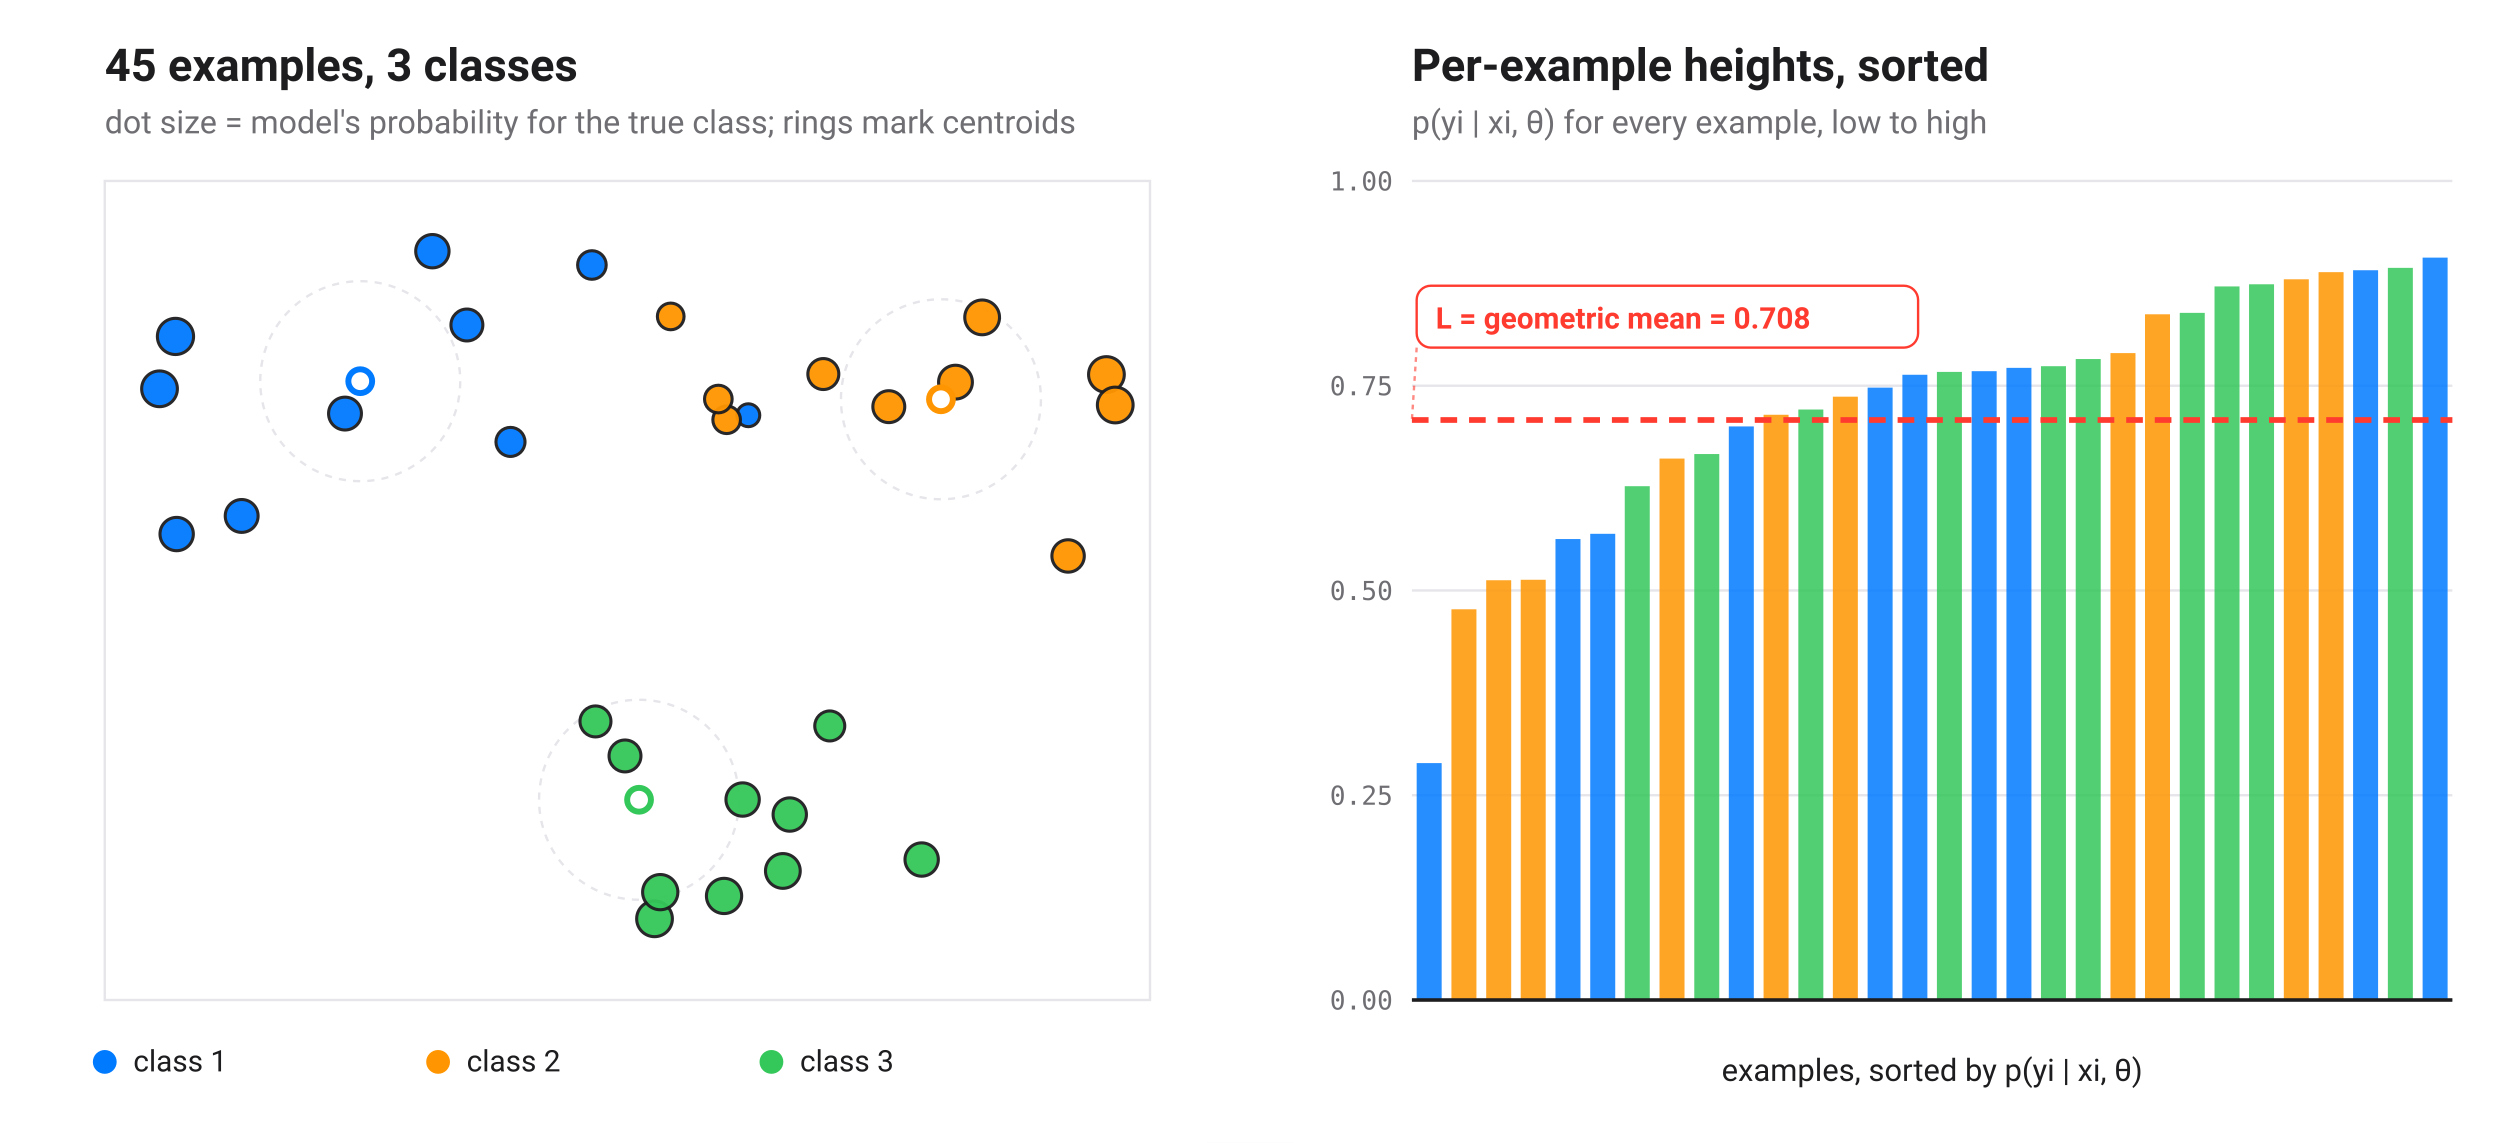
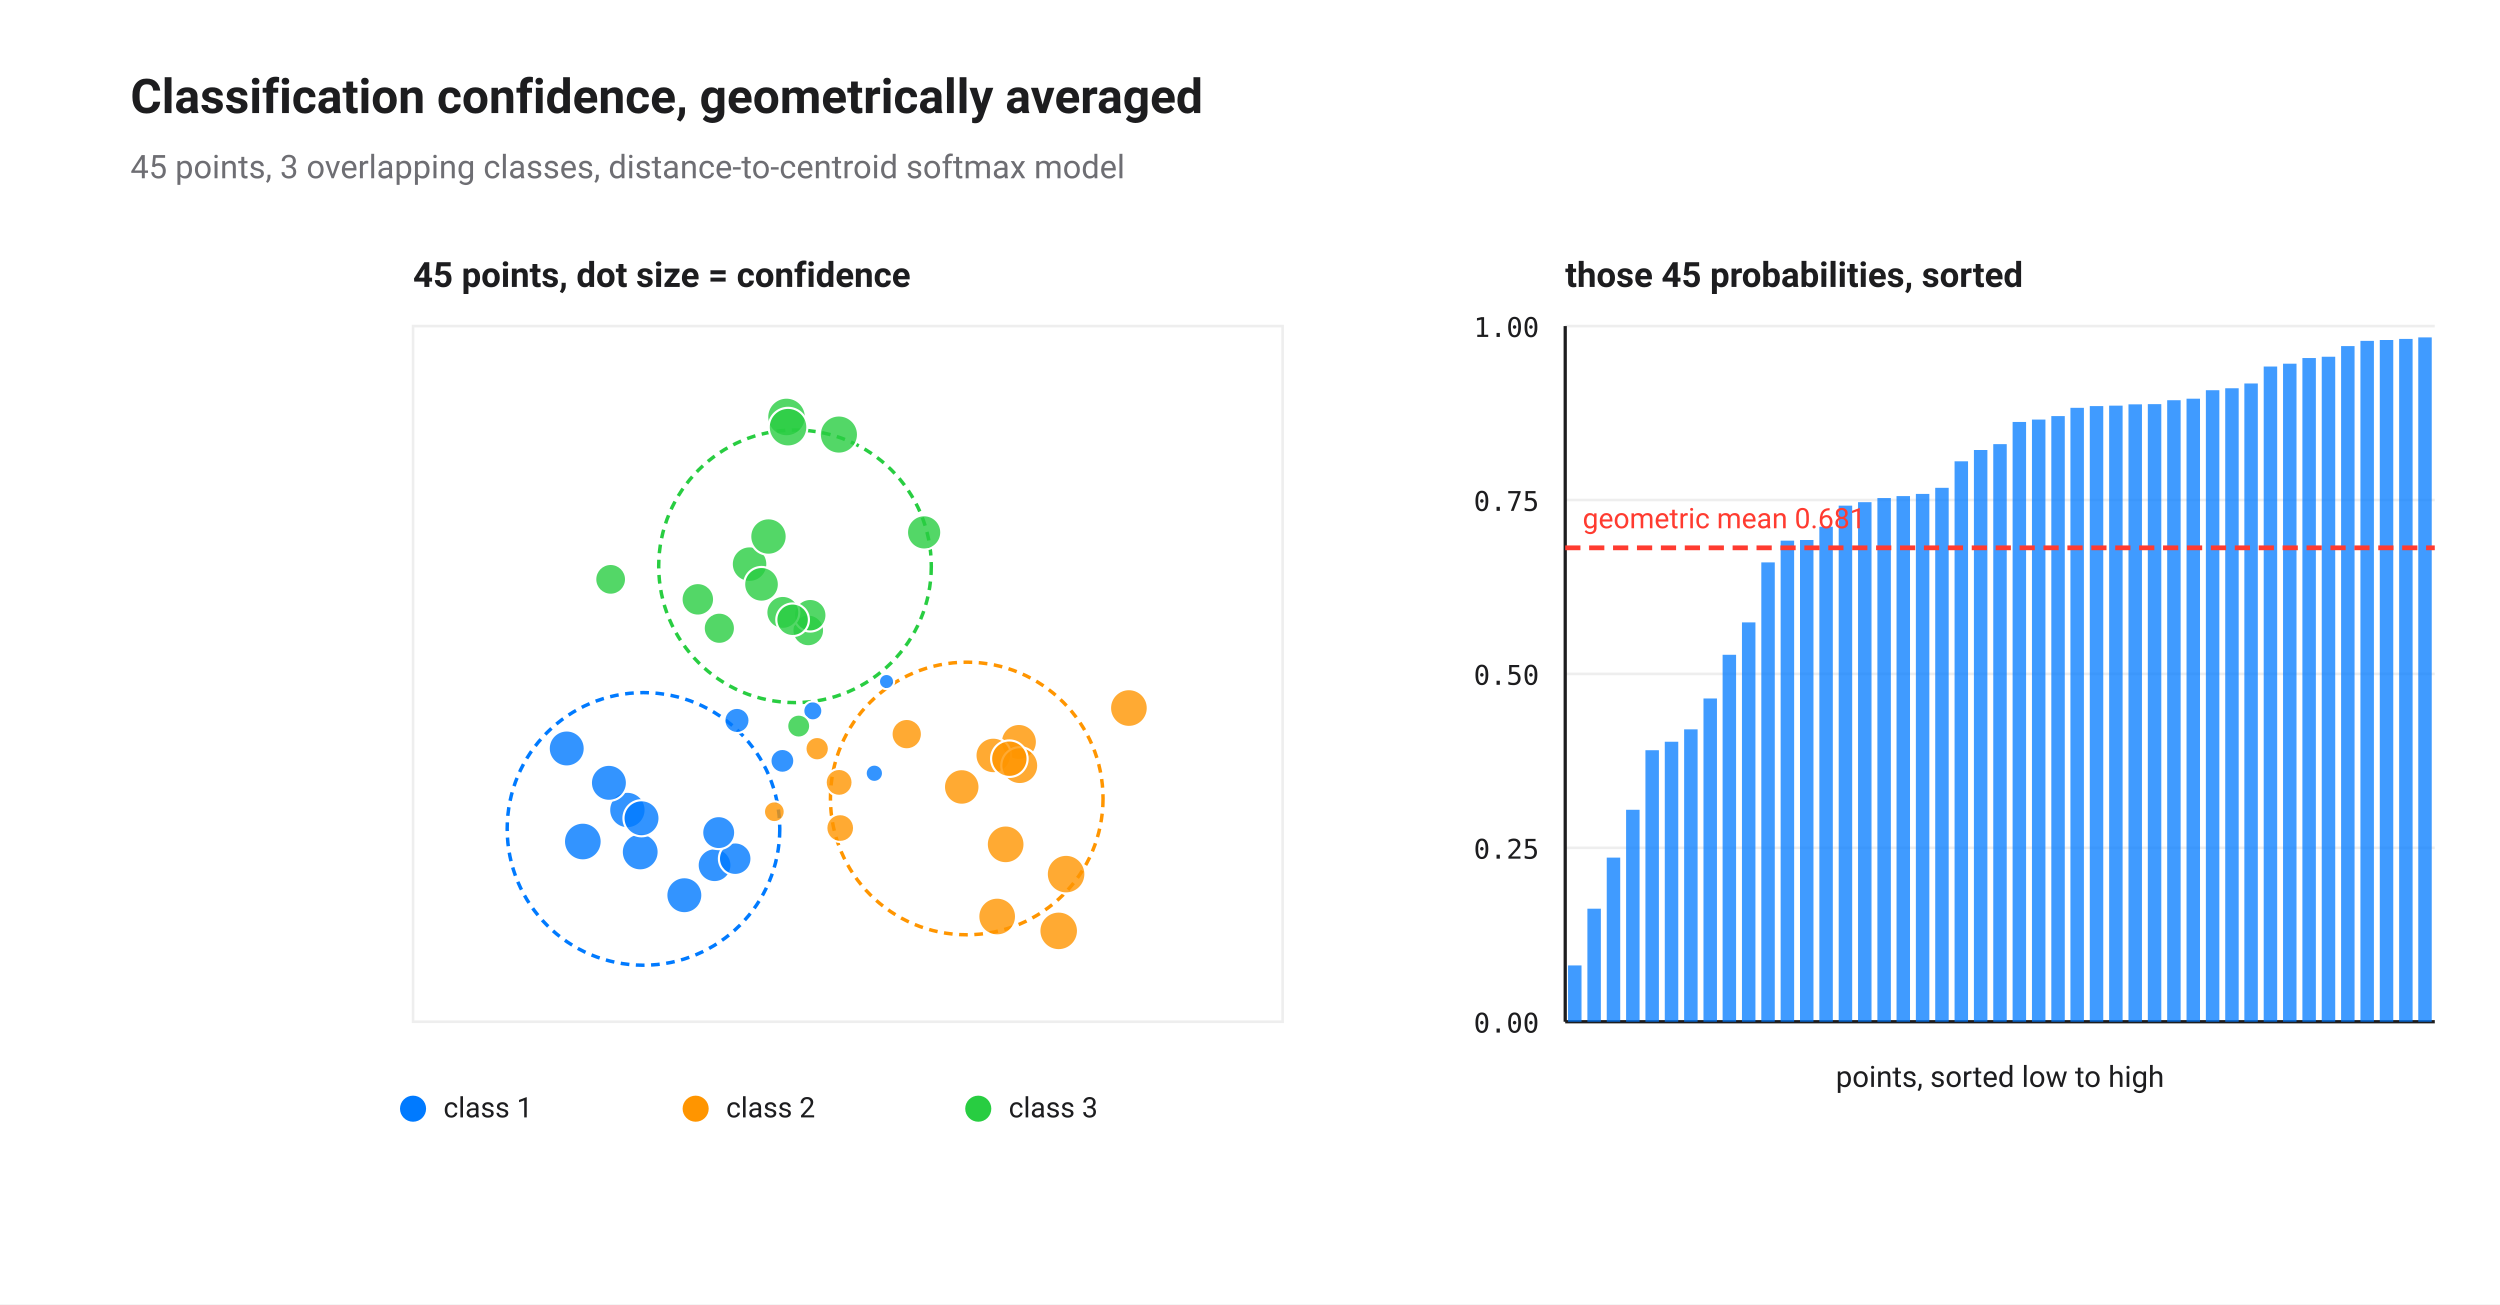
- <svg xmlns="http://www.w3.org/2000/svg" width="1050" height="480" viewBox="0 0 1050 480" font-family="Roboto, -apple-system, system-ui, sans-serif" role="img" aria-labelledby="cs-title cs-desc">
-   <style>@media (prefers-color-scheme: dark){[fill="#FFFFFF"]{fill:#000;}[fill="#1D1D1F"]{fill:#F5F5F7;}[fill="#6E6E73"]{fill:#98989D;}[stroke="#E5E5EA"]{stroke:#2C2C2E;}}</style>
-   <rect width="1050" height="480" fill="#FFFFFF" />
-   <svg x="0" y="0" width="507" height="480" viewBox="0 0 507 480">
-     <rect width="507.0" height="480.0" fill="#FFFFFF" />
-     <text x="44.0" y="34" font-size="19" font-weight="700" fill="#1D1D1F">45 examples, 3 classes</text>
-     <text x="44.0" y="56" font-size="13.5" fill="#6E6E73">dot size = model's probability for the true class; rings mark centroids</text>
-     <rect x="44.0" y="76.0" width="439.0" height="344.0" fill="none" stroke="#E5E5EA" stroke-width="1" />
-     <circle cx="151.3" cy="160.1" r="42" fill="none" stroke="#E5E5EA" stroke-width="1" stroke-dasharray="3 3" />
-     <circle cx="395.2" cy="167.7" r="42" fill="none" stroke="#E5E5EA" stroke-width="1" stroke-dasharray="3 3" />
-     <circle cx="268.4" cy="335.9" r="42" fill="none" stroke="#E5E5EA" stroke-width="1" stroke-dasharray="3 3" />
-     <circle cx="73.7" cy="141.3" r="7.6" fill="#007AFF" stroke="#1D1D1F" stroke-width="1.3" opacity="0.95" />
-     <circle cx="214.4" cy="185.6" r="6.1" fill="#007AFF" stroke="#1D1D1F" stroke-width="1.3" opacity="0.95" />
-     <circle cx="67.0" cy="163.3" r="7.5" fill="#007AFF" stroke="#1D1D1F" stroke-width="1.3" opacity="0.95" />
-     <circle cx="181.6" cy="105.5" r="7.0" fill="#007AFF" stroke="#1D1D1F" stroke-width="1.3" opacity="0.95" />
-     <circle cx="74.2" cy="224.3" r="7.0" fill="#007AFF" stroke="#1D1D1F" stroke-width="1.3" opacity="0.95" />
-     <circle cx="196.1" cy="136.5" r="6.7" fill="#007AFF" stroke="#1D1D1F" stroke-width="1.3" opacity="0.95" />
-     <circle cx="248.6" cy="111.3" r="6.0" fill="#007AFF" stroke="#1D1D1F" stroke-width="1.3" opacity="0.95" />
-     <circle cx="144.9" cy="173.7" r="6.9" fill="#007AFF" stroke="#1D1D1F" stroke-width="1.3" opacity="0.95" />
-     <circle cx="314.3" cy="174.4" r="4.8" fill="#007AFF" stroke="#1D1D1F" stroke-width="1.3" opacity="0.95" />
-     <circle cx="101.5" cy="216.7" r="6.9" fill="#007AFF" stroke="#1D1D1F" stroke-width="1.3" opacity="0.95" />
-     <circle cx="401.3" cy="160.5" r="7.1" fill="#FF9500" stroke="#1D1D1F" stroke-width="1.3" opacity="0.95" />
-     <circle cx="373.3" cy="170.8" r="6.7" fill="#FF9500" stroke="#1D1D1F" stroke-width="1.3" opacity="0.95" />
-     <circle cx="412.5" cy="133.3" r="7.3" fill="#FF9500" stroke="#1D1D1F" stroke-width="1.3" opacity="0.95" />
-     <circle cx="464.7" cy="157.3" r="7.5" fill="#FF9500" stroke="#1D1D1F" stroke-width="1.3" opacity="0.95" />
-     <circle cx="281.7" cy="132.9" r="5.6" fill="#FF9500" stroke="#1D1D1F" stroke-width="1.3" opacity="0.95" />
-     <circle cx="305.2" cy="176.3" r="5.8" fill="#FF9500" stroke="#1D1D1F" stroke-width="1.3" opacity="0.95" />
-     <circle cx="301.7" cy="167.6" r="5.8" fill="#FF9500" stroke="#1D1D1F" stroke-width="1.3" opacity="0.95" />
-     <circle cx="345.8" cy="157.1" r="6.5" fill="#FF9500" stroke="#1D1D1F" stroke-width="1.3" opacity="0.95" />
-     <circle cx="468.4" cy="170.1" r="7.5" fill="#FF9500" stroke="#1D1D1F" stroke-width="1.3" opacity="0.95" />
-     <circle cx="448.6" cy="233.5" r="6.8" fill="#FF9500" stroke="#1D1D1F" stroke-width="1.3" opacity="0.95" />
-     <circle cx="250.1" cy="303.0" r="6.5" fill="#34C759" stroke="#1D1D1F" stroke-width="1.3" opacity="0.95" />
-     <circle cx="262.5" cy="317.5" r="6.7" fill="#34C759" stroke="#1D1D1F" stroke-width="1.3" opacity="0.95" />
-     <circle cx="274.9" cy="385.9" r="7.5" fill="#34C759" stroke="#1D1D1F" stroke-width="1.3" opacity="0.95" />
-     <circle cx="304.1" cy="376.3" r="7.4" fill="#34C759" stroke="#1D1D1F" stroke-width="1.3" opacity="0.95" />
-     <circle cx="387.1" cy="361.0" r="7.0" fill="#34C759" stroke="#1D1D1F" stroke-width="1.3" opacity="0.95" />
-     <circle cx="311.9" cy="335.8" r="7.0" fill="#34C759" stroke="#1D1D1F" stroke-width="1.3" opacity="0.95" />
-     <circle cx="328.8" cy="365.8" r="7.3" fill="#34C759" stroke="#1D1D1F" stroke-width="1.3" opacity="0.95" />
-     <circle cx="331.7" cy="342.1" r="7.0" fill="#34C759" stroke="#1D1D1F" stroke-width="1.3" opacity="0.95" />
-     <circle cx="348.5" cy="304.9" r="6.3" fill="#34C759" stroke="#1D1D1F" stroke-width="1.3" opacity="0.95" />
-     <circle cx="277.3" cy="374.7" r="7.4" fill="#34C759" stroke="#1D1D1F" stroke-width="1.3" opacity="0.95" />
-     <circle cx="151.3" cy="160.1" r="5" fill="#FFFFFF" stroke="#007AFF" stroke-width="2.5" />
-     <circle cx="395.2" cy="167.7" r="5" fill="#FFFFFF" stroke="#FF9500" stroke-width="2.5" />
-     <circle cx="268.4" cy="335.9" r="5" fill="#FFFFFF" stroke="#34C759" stroke-width="2.5" />
-     <circle cx="44.0" cy="446.0" r="5" fill="#007AFF" />
-     <text x="56.0" y="450.0" font-size="12.5" fill="#1D1D1F">class 1</text>
-     <circle cx="184.0" cy="446.0" r="5" fill="#FF9500" />
-     <text x="196.0" y="450.0" font-size="12.5" fill="#1D1D1F">class 2</text>
-     <circle cx="324.0" cy="446.0" r="5" fill="#34C759" />
-     <text x="336.0" y="450.0" font-size="12.5" fill="#1D1D1F">class 3</text>
-   </svg>
-   <svg x="543.0" y="0" width="507" height="480" viewBox="0 0 507 480">
-     <rect width="507.0" height="480.0" fill="#FFFFFF" />
-     <text x="50.0" y="34" font-size="19" font-weight="700" fill="#1D1D1F">Per-example heights, sorted</text>
-     <text x="50.0" y="56" font-size="13.5" fill="#6E6E73">p(yi | xi, θ) for every example, low to high</text>
-     <line x1="50.0" y1="420.0" x2="487.0" y2="420.0" stroke="#E5E5EA" stroke-width="1" />
-     <text x="42.0" y="424.0" text-anchor="end" font-family="Roboto Mono, ui-monospace, SFMono-Regular, monospace" font-size="11" fill="#6E6E73">0.00</text>
-     <line x1="50.0" y1="334.0" x2="487.0" y2="334.0" stroke="#E5E5EA" stroke-width="1" />
-     <text x="42.0" y="338.0" text-anchor="end" font-family="Roboto Mono, ui-monospace, SFMono-Regular, monospace" font-size="11" fill="#6E6E73">0.25</text>
-     <line x1="50.0" y1="248.0" x2="487.0" y2="248.0" stroke="#E5E5EA" stroke-width="1" />
-     <text x="42.0" y="252.0" text-anchor="end" font-family="Roboto Mono, ui-monospace, SFMono-Regular, monospace" font-size="11" fill="#6E6E73">0.50</text>
-     <line x1="50.0" y1="162.0" x2="487.0" y2="162.0" stroke="#E5E5EA" stroke-width="1" />
-     <text x="42.0" y="166.0" text-anchor="end" font-family="Roboto Mono, ui-monospace, SFMono-Regular, monospace" font-size="11" fill="#6E6E73">0.75</text>
-     <line x1="50.0" y1="76.0" x2="487.0" y2="76.0" stroke="#E5E5EA" stroke-width="1" />
-     <text x="42.0" y="80.0" text-anchor="end" font-family="Roboto Mono, ui-monospace, SFMono-Regular, monospace" font-size="11" fill="#6E6E73">1.00</text>
-     <rect x="52.0" y="320.5" width="10.5" height="99.5" fill="#007AFF" opacity="0.85" />
-     <rect x="66.6" y="255.9" width="10.5" height="164.1" fill="#FF9500" opacity="0.85" />
-     <rect x="81.2" y="243.7" width="10.5" height="176.3" fill="#FF9500" opacity="0.85" />
-     <rect x="95.7" y="243.5" width="10.5" height="176.5" fill="#FF9500" opacity="0.85" />
-     <rect x="110.3" y="226.4" width="10.5" height="193.6" fill="#007AFF" opacity="0.85" />
-     <rect x="124.9" y="224.2" width="10.5" height="195.8" fill="#007AFF" opacity="0.85" />
-     <rect x="139.4" y="204.2" width="10.5" height="215.8" fill="#34C759" opacity="0.85" />
-     <rect x="154.0" y="192.6" width="10.5" height="227.4" fill="#FF9500" opacity="0.85" />
-     <rect x="168.6" y="190.7" width="10.5" height="229.3" fill="#34C759" opacity="0.85" />
-     <rect x="183.1" y="179.1" width="10.5" height="240.9" fill="#007AFF" opacity="0.85" />
-     <rect x="197.7" y="174.2" width="10.5" height="245.8" fill="#FF9500" opacity="0.85" />
-     <rect x="212.3" y="172.0" width="10.5" height="248.0" fill="#34C759" opacity="0.85" />
-     <rect x="226.8" y="166.6" width="10.5" height="253.4" fill="#FF9500" opacity="0.85" />
-     <rect x="241.4" y="162.8" width="10.5" height="257.2" fill="#007AFF" opacity="0.85" />
-     <rect x="256.0" y="157.4" width="10.5" height="262.6" fill="#007AFF" opacity="0.85" />
-     <rect x="270.5" y="156.2" width="10.5" height="263.8" fill="#34C759" opacity="0.85" />
-     <rect x="285.1" y="155.9" width="10.5" height="264.1" fill="#007AFF" opacity="0.85" />
-     <rect x="299.7" y="154.5" width="10.5" height="265.5" fill="#007AFF" opacity="0.85" />
-     <rect x="314.2" y="153.8" width="10.5" height="266.2" fill="#34C759" opacity="0.85" />
-     <rect x="328.8" y="150.8" width="10.5" height="269.2" fill="#34C759" opacity="0.85" />
-     <rect x="343.4" y="148.3" width="10.5" height="271.7" fill="#FF9500" opacity="0.85" />
-     <rect x="357.9" y="132.0" width="10.5" height="288.0" fill="#FF9500" opacity="0.85" />
-     <rect x="372.5" y="131.4" width="10.5" height="288.6" fill="#34C759" opacity="0.85" />
-     <rect x="387.1" y="120.3" width="10.5" height="299.7" fill="#34C759" opacity="0.85" />
-     <rect x="401.6" y="119.4" width="10.5" height="300.6" fill="#34C759" opacity="0.85" />
-     <rect x="416.2" y="117.3" width="10.5" height="302.7" fill="#FF9500" opacity="0.85" />
-     <rect x="430.8" y="114.3" width="10.5" height="305.7" fill="#FF9500" opacity="0.85" />
-     <rect x="445.3" y="113.5" width="10.5" height="306.5" fill="#007AFF" opacity="0.85" />
-     <rect x="459.9" y="112.5" width="10.5" height="307.5" fill="#34C759" opacity="0.85" />
-     <rect x="474.5" y="108.2" width="10.5" height="311.8" fill="#007AFF" opacity="0.85" />
-     <line x1="50.0" y1="420.0" x2="487.0" y2="420.0" stroke="#1D1D1F" stroke-width="1.5" />
-     <line x1="50.0" y1="176.4" x2="487.0" y2="176.4" stroke="#FF3B30" stroke-width="2.4" stroke-dasharray="7 5" />
-     <rect x="52.0" y="120.0" width="210.6" height="26" rx="6" fill="#FFFFFF" stroke="#FF3B30" stroke-width="1" />
-     <text x="60.0" y="138.0" font-size="12.5" font-weight="700" fill="#FF3B30">L = geometric mean = 0.708</text>
-     <line x1="52.0" y1="146.0" x2="50.0" y2="176.4" stroke="#FF3B30" stroke-width="1" stroke-dasharray="2 2" opacity="0.6" />
-     <text x="268.5" y="454.0" text-anchor="middle" font-size="13" fill="#1D1D1F">examples, sorted by p(yi | xi, θ)</text>
-   </svg>
+ <svg xmlns="http://www.w3.org/2000/svg" width="1150" height="600" viewBox="0 0 1150 600" font-family="Roboto, system-ui, sans-serif" role="img" aria-labelledby="cd-title cd-desc">
+   <rect width="1150" height="600" fill="#FFFFFF" />
+   <text x="60" y="52" font-size="22" font-weight="700" fill="#1D1D1F">Classification confidence, geometrically averaged</text>
+   <text x="60" y="82" font-size="15" fill="#6E6E73">45 points, 3 overlapping classes, distance-to-centroid softmax model</text>
+   <text x="190.0" y="132.0" font-size="16" font-weight="700" fill="#1D1D1F">45 points, dot size = confidence</text>
+   <rect x="190.0" y="150.0" width="400" height="320" fill="none" stroke="#EEEEEE" stroke-width="1.2" />
+   <circle cx="296.0" cy="381.3" r="62.7" fill="none" stroke="#007AFF" stroke-width="1.6" stroke-dasharray="4 3" />
+   <circle cx="444.7" cy="367.3" r="62.7" fill="none" stroke="#FF9500" stroke-width="1.6" stroke-dasharray="4 3" />
+   <circle cx="365.7" cy="260.5" r="62.7" fill="none" stroke="#28CD41" stroke-width="1.6" stroke-dasharray="4 3" />
+   <circle cx="288.6" cy="372.6" r="8.4" fill="#007AFF" fill-opacity="0.8" stroke="#FFFFFF" stroke-width="1" />
+   <circle cx="328.7" cy="398.0" r="7.8" fill="#007AFF" fill-opacity="0.8" stroke="#FFFFFF" stroke-width="1" />
+   <circle cx="338.2" cy="395.0" r="7.5" fill="#007AFF" fill-opacity="0.8" stroke="#FFFFFF" stroke-width="1" />
+   <circle cx="260.7" cy="344.3" r="8.3" fill="#007AFF" fill-opacity="0.8" stroke="#FFFFFF" stroke-width="1" />
+   <circle cx="330.6" cy="383.0" r="7.6" fill="#007AFF" fill-opacity="0.8" stroke="#FFFFFF" stroke-width="1" />
+   <circle cx="268.1" cy="387.1" r="8.7" fill="#007AFF" fill-opacity="0.8" stroke="#FFFFFF" stroke-width="1" />
+   <circle cx="314.8" cy="411.8" r="8.3" fill="#007AFF" fill-opacity="0.8" stroke="#FFFFFF" stroke-width="1" />
+   <circle cx="280.1" cy="360.1" r="8.3" fill="#007AFF" fill-opacity="0.8" stroke="#FFFFFF" stroke-width="1" />
+   <circle cx="359.9" cy="350.0" r="5.5" fill="#007AFF" fill-opacity="0.8" stroke="#FFFFFF" stroke-width="1" />
+   <circle cx="402.2" cy="355.7" r="4.0" fill="#007AFF" fill-opacity="0.8" stroke="#FFFFFF" stroke-width="1" />
+   <circle cx="373.9" cy="327.0" r="4.4" fill="#007AFF" fill-opacity="0.8" stroke="#FFFFFF" stroke-width="1" />
+   <circle cx="339.0" cy="331.4" r="5.8" fill="#007AFF" fill-opacity="0.8" stroke="#FFFFFF" stroke-width="1" />
+   <circle cx="294.5" cy="391.9" r="8.5" fill="#007AFF" fill-opacity="0.8" stroke="#FFFFFF" stroke-width="1" />
+   <circle cx="407.8" cy="313.5" r="3.5" fill="#007AFF" fill-opacity="0.8" stroke="#FFFFFF" stroke-width="1" />
+   <circle cx="295.1" cy="376.4" r="8.3" fill="#007AFF" fill-opacity="0.8" stroke="#FFFFFF" stroke-width="1" />
+   <circle cx="487.0" cy="428.2" r="8.9" fill="#FF9500" fill-opacity="0.8" stroke="#FFFFFF" stroke-width="1" />
+   <circle cx="458.7" cy="421.6" r="8.7" fill="#FF9500" fill-opacity="0.8" stroke="#FFFFFF" stroke-width="1" />
+   <circle cx="386.0" cy="359.9" r="6.2" fill="#FF9500" fill-opacity="0.8" stroke="#FFFFFF" stroke-width="1" />
+   <circle cx="468.7" cy="341.3" r="8.3" fill="#FF9500" fill-opacity="0.8" stroke="#FFFFFF" stroke-width="1" />
+   <circle cx="462.6" cy="388.4" r="8.7" fill="#FF9500" fill-opacity="0.8" stroke="#FFFFFF" stroke-width="1" />
+   <circle cx="442.4" cy="362.0" r="8.2" fill="#FF9500" fill-opacity="0.8" stroke="#FFFFFF" stroke-width="1" />
+   <circle cx="490.4" cy="402.1" r="8.9" fill="#FF9500" fill-opacity="0.8" stroke="#FFFFFF" stroke-width="1" />
+   <circle cx="356.2" cy="373.4" r="4.8" fill="#FF9500" fill-opacity="0.8" stroke="#FFFFFF" stroke-width="1" />
+   <circle cx="417.1" cy="337.7" r="7.0" fill="#FF9500" fill-opacity="0.8" stroke="#FFFFFF" stroke-width="1" />
+   <circle cx="519.3" cy="325.7" r="8.7" fill="#FF9500" fill-opacity="0.8" stroke="#FFFFFF" stroke-width="1" />
+   <circle cx="386.5" cy="380.9" r="6.4" fill="#FF9500" fill-opacity="0.8" stroke="#FFFFFF" stroke-width="1" />
+   <circle cx="456.9" cy="347.5" r="8.2" fill="#FF9500" fill-opacity="0.8" stroke="#FFFFFF" stroke-width="1" />
+   <circle cx="469.1" cy="352.2" r="8.5" fill="#FF9500" fill-opacity="0.8" stroke="#FFFFFF" stroke-width="1" />
+   <circle cx="464.3" cy="349.0" r="8.4" fill="#FF9500" fill-opacity="0.8" stroke="#FFFFFF" stroke-width="1" />
+   <circle cx="375.9" cy="344.4" r="5.4" fill="#FF9500" fill-opacity="0.8" stroke="#FFFFFF" stroke-width="1" />
+   <circle cx="344.8" cy="259.5" r="8.2" fill="#28CD41" fill-opacity="0.8" stroke="#FFFFFF" stroke-width="1" />
+   <circle cx="321.0" cy="275.7" r="7.5" fill="#28CD41" fill-opacity="0.8" stroke="#FFFFFF" stroke-width="1" />
+   <circle cx="371.8" cy="290.0" r="7.3" fill="#28CD41" fill-opacity="0.8" stroke="#FFFFFF" stroke-width="1" />
+   <circle cx="385.9" cy="199.9" r="8.8" fill="#28CD41" fill-opacity="0.8" stroke="#FFFFFF" stroke-width="1" />
+   <circle cx="367.4" cy="334.0" r="5.3" fill="#28CD41" fill-opacity="0.8" stroke="#FFFFFF" stroke-width="1" />
+   <circle cx="280.9" cy="266.5" r="7.1" fill="#28CD41" fill-opacity="0.8" stroke="#FFFFFF" stroke-width="1" />
+   <circle cx="372.7" cy="283.0" r="7.5" fill="#28CD41" fill-opacity="0.8" stroke="#FFFFFF" stroke-width="1" />
+   <circle cx="361.8" cy="191.8" r="8.9" fill="#28CD41" fill-opacity="0.8" stroke="#FFFFFF" stroke-width="1" />
+   <circle cx="360.1" cy="281.7" r="7.6" fill="#28CD41" fill-opacity="0.8" stroke="#FFFFFF" stroke-width="1" />
+   <circle cx="425.1" cy="244.9" r="7.9" fill="#28CD41" fill-opacity="0.8" stroke="#FFFFFF" stroke-width="1" />
+   <circle cx="364.6" cy="285.1" r="7.5" fill="#28CD41" fill-opacity="0.8" stroke="#FFFFFF" stroke-width="1" />
+   <circle cx="353.5" cy="246.8" r="8.4" fill="#28CD41" fill-opacity="0.8" stroke="#FFFFFF" stroke-width="1" />
+   <circle cx="330.9" cy="289.0" r="7.2" fill="#28CD41" fill-opacity="0.8" stroke="#FFFFFF" stroke-width="1" />
+   <circle cx="350.3" cy="268.8" r="8.0" fill="#28CD41" fill-opacity="0.8" stroke="#FFFFFF" stroke-width="1" />
+   <circle cx="362.5" cy="196.5" r="8.9" fill="#28CD41" fill-opacity="0.8" stroke="#FFFFFF" stroke-width="1" />
+   <circle cx="190.0" cy="510.0" r="6" fill="#007AFF" />
+   <text x="204.0" y="514.0" font-size="13" fill="#1D1D1F">class 1</text>
+   <circle cx="320.0" cy="510.0" r="6" fill="#FF9500" />
+   <text x="334.0" y="514.0" font-size="13" fill="#1D1D1F">class 2</text>
+   <circle cx="450.0" cy="510.0" r="6" fill="#28CD41" />
+   <text x="464.0" y="514.0" font-size="13" fill="#1D1D1F">class 3</text>
+   <text x="720.0" y="132.0" font-size="16" font-weight="700" fill="#1D1D1F">those 45 probabilities, sorted</text>
+   <line x1="720.0" y1="470.0" x2="1120.0" y2="470.0" stroke="#EEEEEE" stroke-width="1.2" />
+   <text x="708.0" y="475.0" font-size="12.5" font-family="Roboto Mono, monospace" fill="#1D1D1F" text-anchor="end">0.00</text>
+   <line x1="720.0" y1="390.0" x2="1120.0" y2="390.0" stroke="#EEEEEE" stroke-width="1.2" />
+   <text x="708.0" y="395.0" font-size="12.5" font-family="Roboto Mono, monospace" fill="#1D1D1F" text-anchor="end">0.25</text>
+   <line x1="720.0" y1="310.0" x2="1120.0" y2="310.0" stroke="#EEEEEE" stroke-width="1.2" />
+   <text x="708.0" y="315.0" font-size="12.5" font-family="Roboto Mono, monospace" fill="#1D1D1F" text-anchor="end">0.50</text>
+   <line x1="720.0" y1="230.0" x2="1120.0" y2="230.0" stroke="#EEEEEE" stroke-width="1.2" />
+   <text x="708.0" y="235.0" font-size="12.5" font-family="Roboto Mono, monospace" fill="#1D1D1F" text-anchor="end">0.75</text>
+   <line x1="720.0" y1="150.0" x2="1120.0" y2="150.0" stroke="#EEEEEE" stroke-width="1.2" />
+   <text x="708.0" y="155.0" font-size="12.5" font-family="Roboto Mono, monospace" fill="#1D1D1F" text-anchor="end">1.00</text>
+   <line x1="720.0" y1="470.0" x2="1120.0" y2="470.0" stroke="#1D1D1F" stroke-width="1.5" />
+   <line x1="720.0" y1="150.0" x2="720.0" y2="470.0" stroke="#1D1D1F" stroke-width="1.5" />
+   <text x="920.0" y="500.0" font-size="13.5" fill="#1D1D1F" text-anchor="middle">points, sorted low to high</text>
+   <rect x="721.3" y="444.1" width="6.2" height="25.9" fill="#007AFF" fill-opacity="0.75" />
+   <rect x="730.2" y="418.0" width="6.2" height="52.0" fill="#007AFF" fill-opacity="0.75" />
+   <rect x="739.1" y="394.5" width="6.2" height="75.5" fill="#007AFF" fill-opacity="0.75" />
+   <rect x="748.0" y="372.5" width="6.2" height="97.5" fill="#007AFF" fill-opacity="0.75" />
+   <rect x="756.9" y="345.1" width="6.2" height="124.9" fill="#007AFF" fill-opacity="0.75" />
+   <rect x="765.8" y="341.2" width="6.2" height="128.8" fill="#007AFF" fill-opacity="0.75" />
+   <rect x="774.7" y="335.5" width="6.2" height="134.5" fill="#007AFF" fill-opacity="0.75" />
+   <rect x="783.6" y="321.3" width="6.2" height="148.7" fill="#007AFF" fill-opacity="0.75" />
+   <rect x="792.4" y="301.2" width="6.2" height="168.8" fill="#007AFF" fill-opacity="0.75" />
+   <rect x="801.3" y="286.3" width="6.2" height="183.7" fill="#007AFF" fill-opacity="0.75" />
+   <rect x="810.2" y="258.7" width="6.2" height="211.3" fill="#007AFF" fill-opacity="0.75" />
+   <rect x="819.1" y="248.7" width="6.2" height="221.3" fill="#007AFF" fill-opacity="0.75" />
+   <rect x="828.0" y="248.4" width="6.2" height="221.6" fill="#007AFF" fill-opacity="0.75" />
+   <rect x="836.9" y="242.3" width="6.2" height="227.7" fill="#007AFF" fill-opacity="0.75" />
+   <rect x="845.8" y="232.6" width="6.2" height="237.4" fill="#007AFF" fill-opacity="0.75" />
+   <rect x="854.7" y="231.0" width="6.2" height="239.0" fill="#007AFF" fill-opacity="0.75" />
+   <rect x="863.6" y="229.1" width="6.2" height="240.9" fill="#007AFF" fill-opacity="0.75" />
+   <rect x="872.4" y="228.2" width="6.2" height="241.8" fill="#007AFF" fill-opacity="0.75" />
+   <rect x="881.3" y="227.2" width="6.2" height="242.8" fill="#007AFF" fill-opacity="0.75" />
+   <rect x="890.2" y="224.4" width="6.2" height="245.6" fill="#007AFF" fill-opacity="0.75" />
+   <rect x="899.1" y="212.2" width="6.2" height="257.8" fill="#007AFF" fill-opacity="0.75" />
+   <rect x="908.0" y="207.0" width="6.2" height="263.0" fill="#007AFF" fill-opacity="0.75" />
+   <rect x="916.9" y="204.3" width="6.2" height="265.7" fill="#007AFF" fill-opacity="0.75" />
+   <rect x="925.8" y="194.1" width="6.2" height="275.9" fill="#007AFF" fill-opacity="0.75" />
+   <rect x="934.7" y="193.0" width="6.2" height="277.0" fill="#007AFF" fill-opacity="0.75" />
+   <rect x="943.6" y="191.4" width="6.2" height="278.6" fill="#007AFF" fill-opacity="0.75" />
+   <rect x="952.4" y="187.6" width="6.2" height="282.4" fill="#007AFF" fill-opacity="0.75" />
+   <rect x="961.3" y="186.8" width="6.2" height="283.2" fill="#007AFF" fill-opacity="0.75" />
+   <rect x="970.2" y="186.6" width="6.2" height="283.4" fill="#007AFF" fill-opacity="0.75" />
+   <rect x="979.1" y="186.0" width="6.2" height="284.0" fill="#007AFF" fill-opacity="0.75" />
+   <rect x="988.0" y="185.9" width="6.2" height="284.1" fill="#007AFF" fill-opacity="0.75" />
+   <rect x="996.9" y="184.1" width="6.2" height="285.9" fill="#007AFF" fill-opacity="0.75" />
+   <rect x="1005.8" y="183.4" width="6.2" height="286.6" fill="#007AFF" fill-opacity="0.75" />
+   <rect x="1014.7" y="179.5" width="6.2" height="290.5" fill="#007AFF" fill-opacity="0.75" />
+   <rect x="1023.6" y="178.6" width="6.2" height="291.4" fill="#007AFF" fill-opacity="0.75" />
+   <rect x="1032.4" y="176.4" width="6.2" height="293.6" fill="#007AFF" fill-opacity="0.75" />
+   <rect x="1041.3" y="168.6" width="6.2" height="301.4" fill="#007AFF" fill-opacity="0.75" />
+   <rect x="1050.2" y="167.3" width="6.2" height="302.7" fill="#007AFF" fill-opacity="0.75" />
+   <rect x="1059.1" y="164.7" width="6.2" height="305.3" fill="#007AFF" fill-opacity="0.75" />
+   <rect x="1068.0" y="164.1" width="6.2" height="305.9" fill="#007AFF" fill-opacity="0.75" />
+   <rect x="1076.9" y="159.2" width="6.2" height="310.8" fill="#007AFF" fill-opacity="0.75" />
+   <rect x="1085.8" y="156.8" width="6.2" height="313.2" fill="#007AFF" fill-opacity="0.75" />
+   <rect x="1094.7" y="156.4" width="6.2" height="313.6" fill="#007AFF" fill-opacity="0.75" />
+   <rect x="1103.6" y="155.9" width="6.2" height="314.1" fill="#007AFF" fill-opacity="0.75" />
+   <rect x="1112.4" y="155.2" width="6.2" height="314.8" fill="#007AFF" fill-opacity="0.75" />
+   <line x1="720.0" y1="252.0" x2="1120.0" y2="252.0" stroke="#FF3B30" stroke-width="2.2" stroke-dasharray="7 4" />
+   <text x="728.0" y="243.0" font-size="13" fill="#FF3B30">geometric mean 0.681</text>
</svg>
